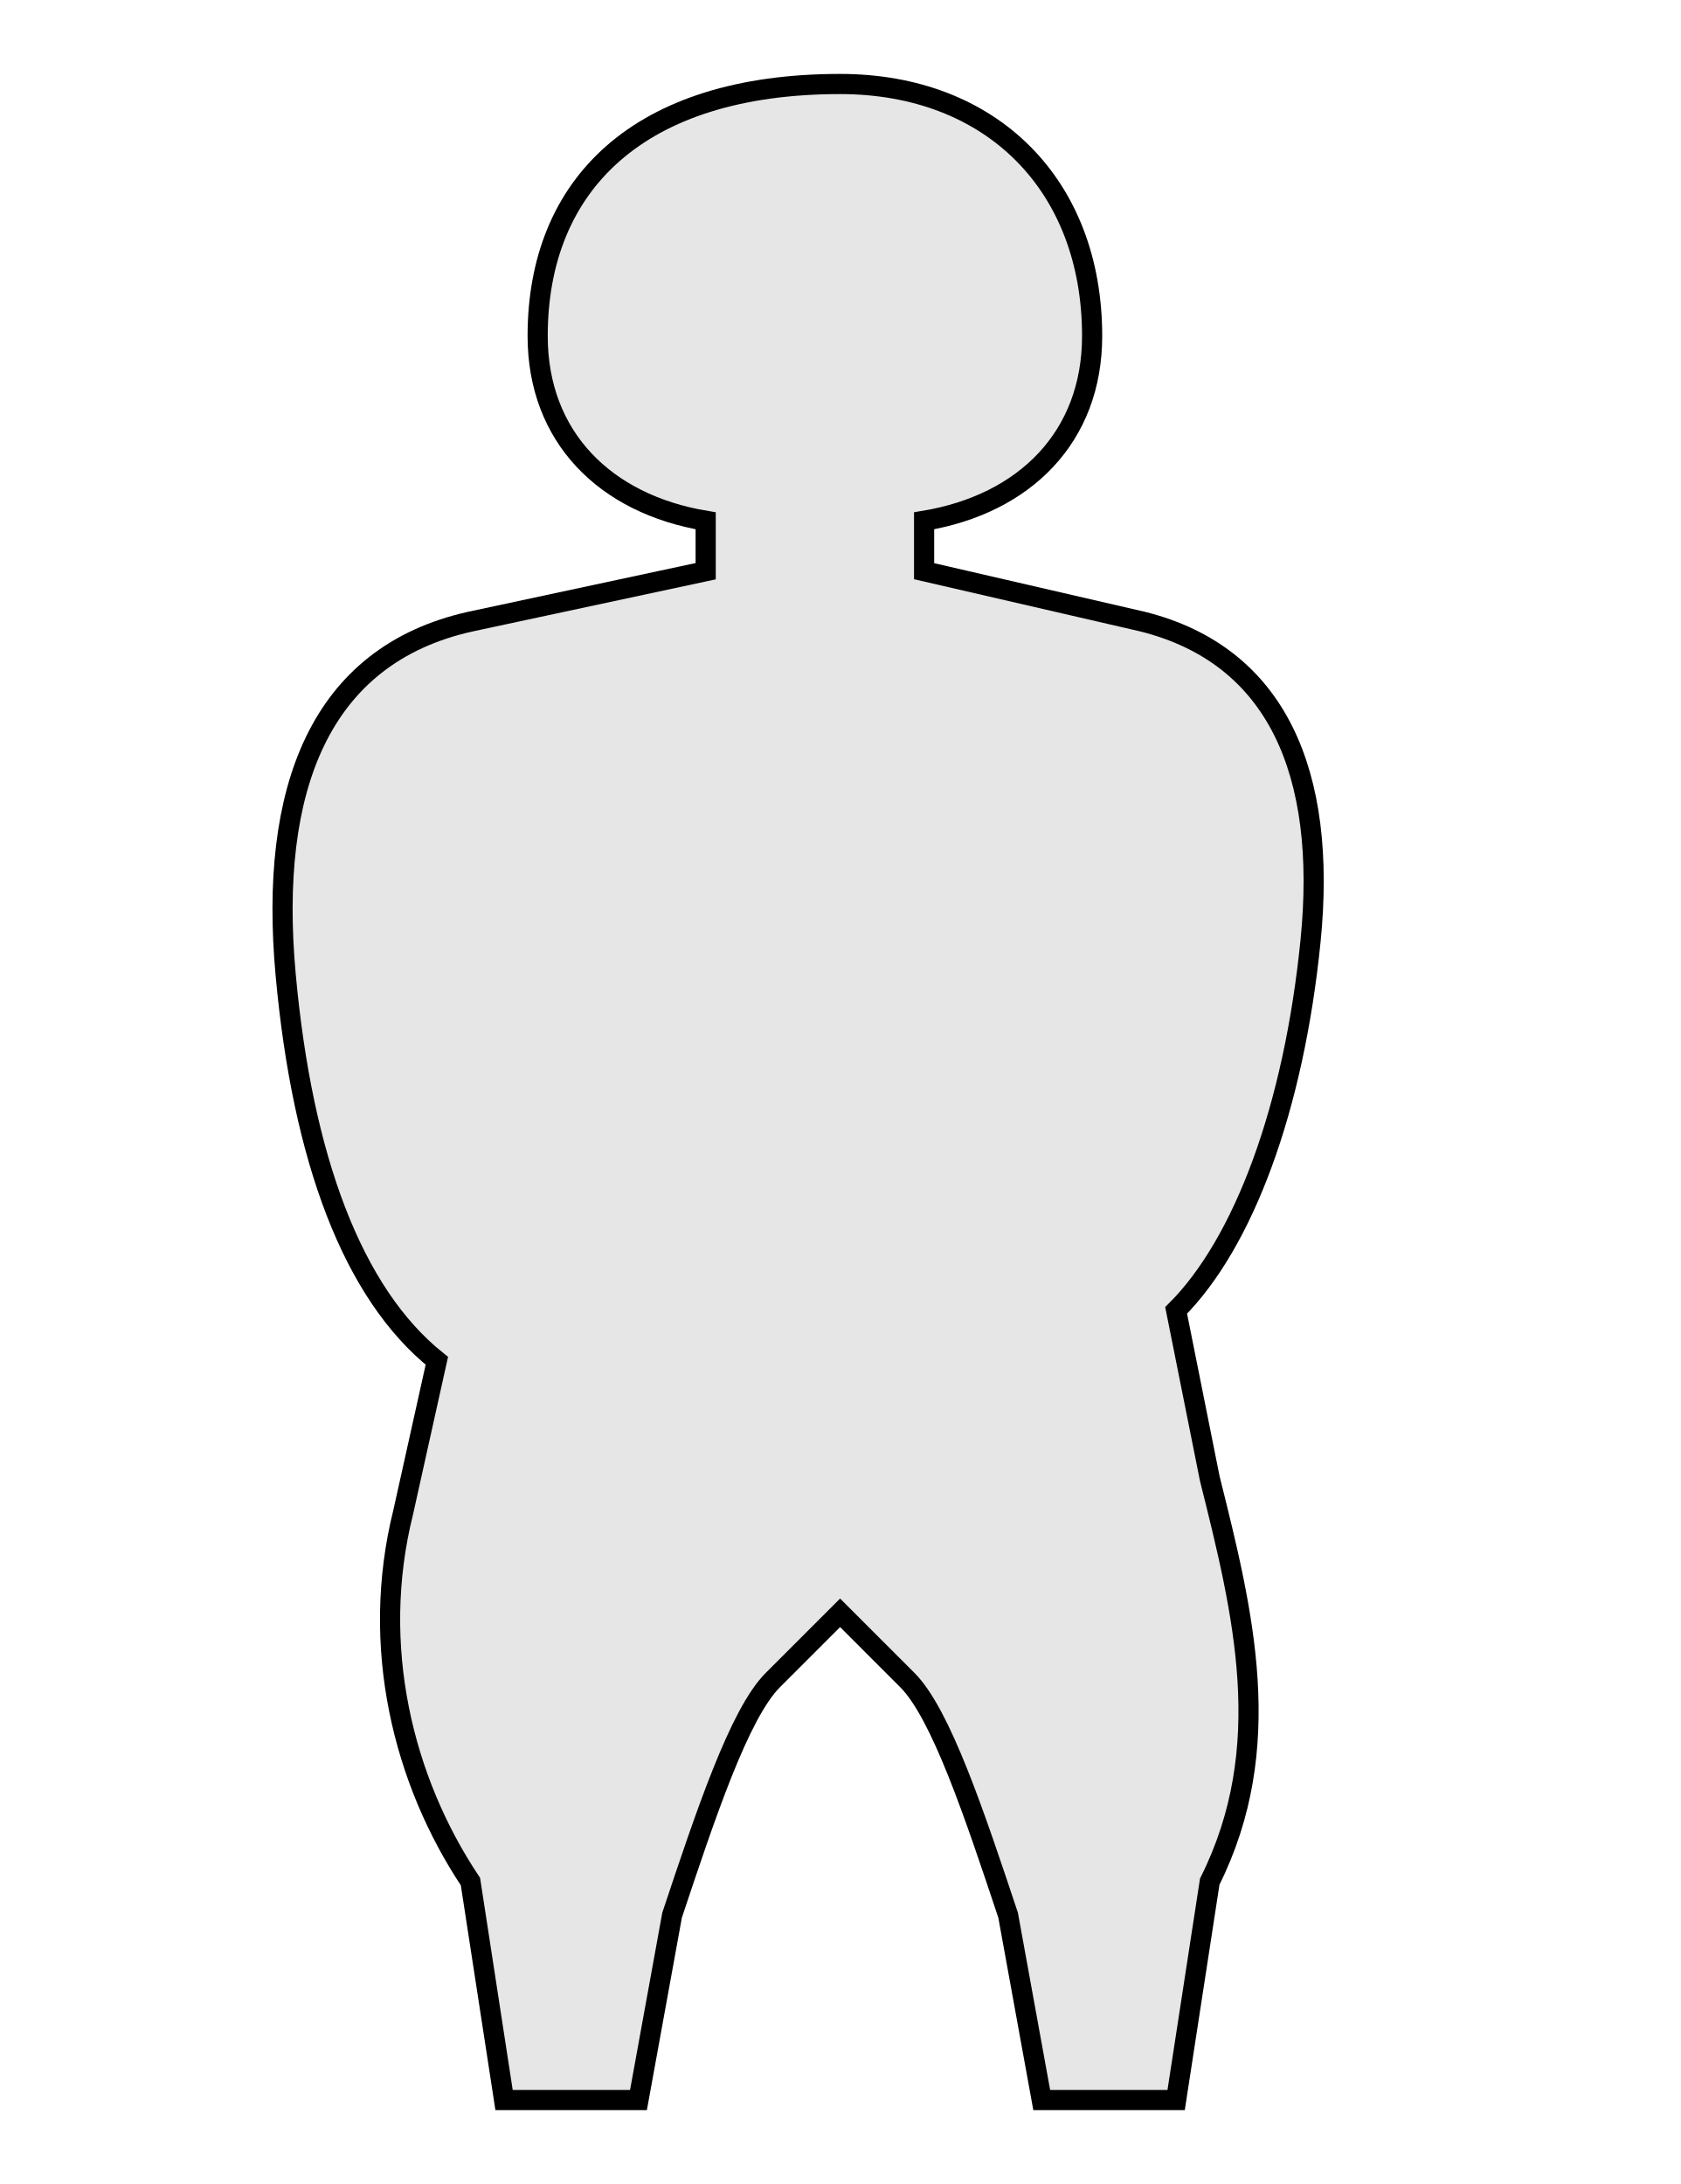
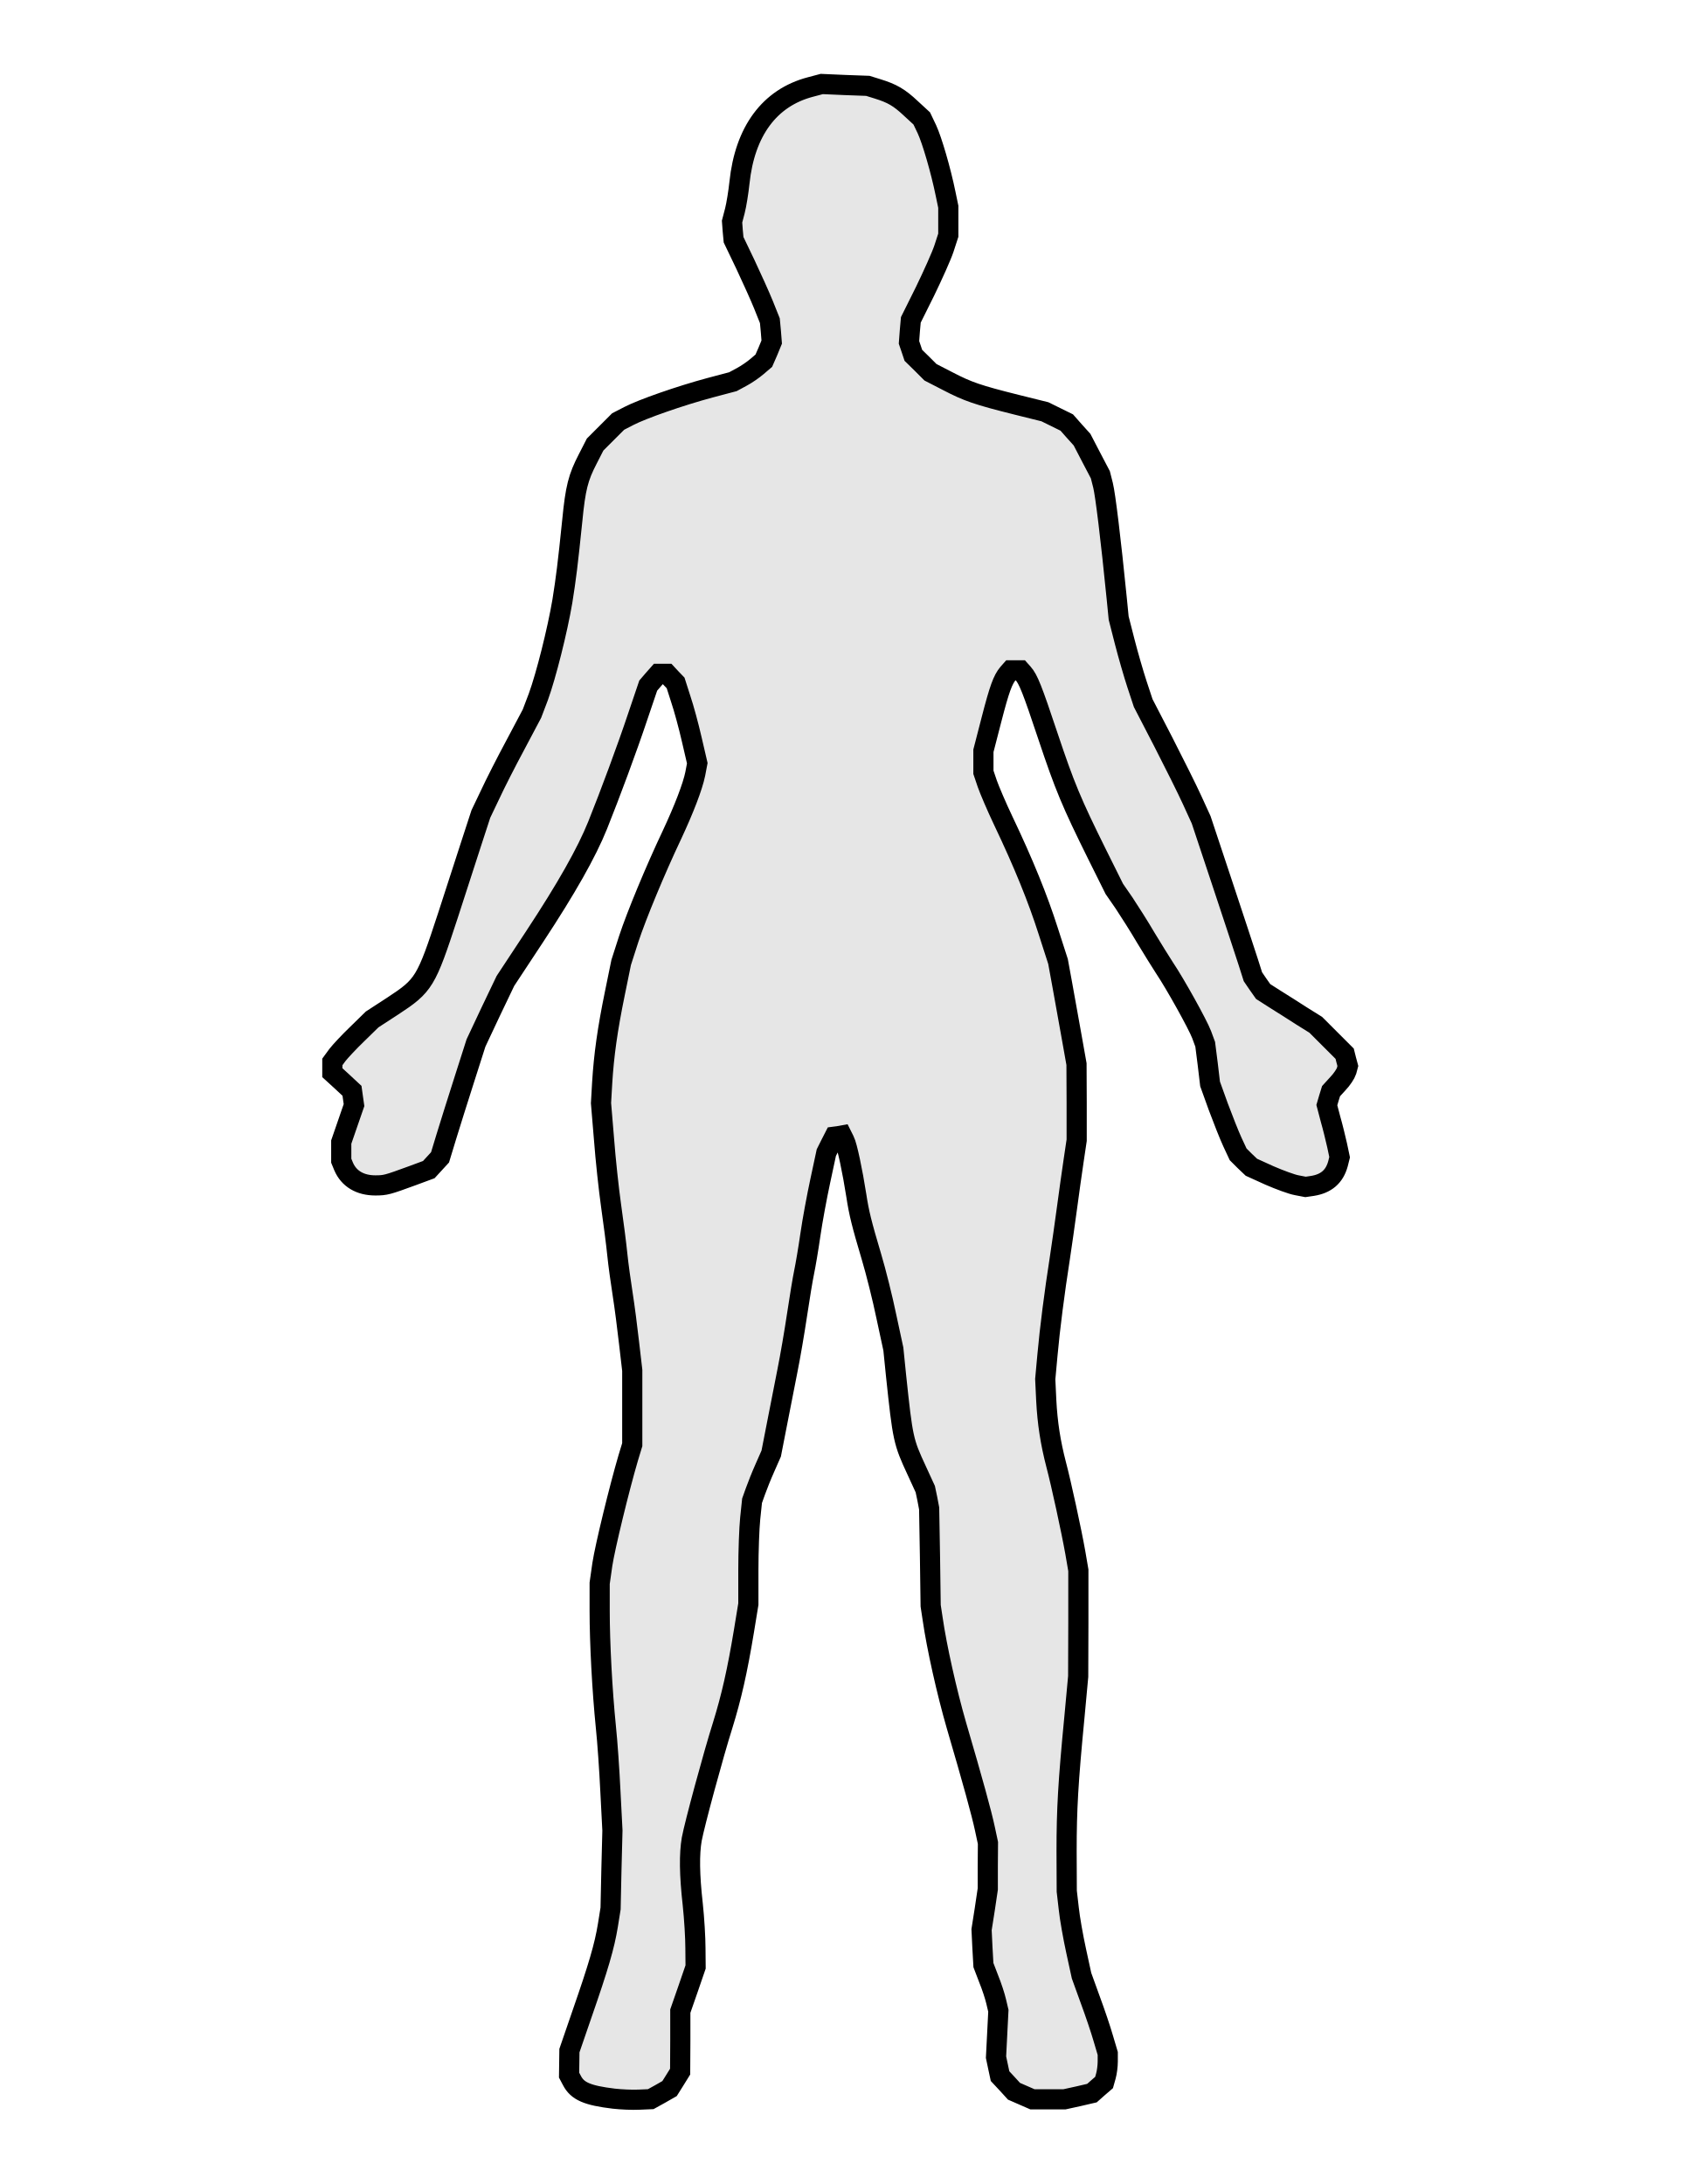
<svg xmlns="http://www.w3.org/2000/svg" viewBox="0 0 100 130" role="img" aria-hidden="true">
-   <path d="M50 5 C59 5 65 11 65 20 C65 26 61 30 55 31 L55 34 L68 37 C76 39 79 46 78 56 C77 66 74 74 70 78 L72 88 C74 96 76 104 72 112 L70 125 L62 125 L60 114 C58 108 56 102 54 100 L50 96 L46 100 C44 102 42 108 40 114 L38 125 L30 125 L28 112 C24 106 22 98 24 90 L26 81 C21 77 18 69 17 58 C16 47 19 39 28 37 L42 34 L42 31 C36 30 32 26 32 20 C32 11 38 5 50 5 Z" fill="currentColor" fill-opacity="0.1" stroke="currentColor" stroke-width="1.2" vector-effect="non-scaling-stroke" />
+   <path d="M36.53 124.92C34.96 124.73 34.37 124.48 34.04 123.84L33.87 123.52L33.88 122.79L33.89 122.06L34.64 119.88C35.61 117.09 35.98 115.84 36.18 114.6L36.34 113.6L36.39 111.28L36.45 108.96L36.33 106.64C36.27 105.37 36.15 103.64 36.06 102.8C35.84 100.62 35.69 97.79 35.69 95.88L35.69 94.24L35.85 93.12C36.01 92.07 36.86 88.58 37.39 86.78L37.63 85.99L37.63 83.78L37.63 81.57L37.44 79.94C37.34 79.04 37.17 77.74 37.06 77.04C36.95 76.34 36.8 75.27 36.74 74.67C36.68 74.06 36.51 72.75 36.37 71.77C36.23 70.78 36.04 69.01 35.95 67.82L35.77 65.66L35.84 64.45C35.94 62.82 36.15 61.29 36.6 59.1L36.97 57.29L37.42 55.89C37.88 54.49 39 51.79 39.99 49.7C40.71 48.16 41.23 46.81 41.38 46.06L41.5 45.43L41.17 44.01C40.99 43.22 40.7 42.15 40.52 41.62L40.21 40.65L39.95 40.38L39.7 40.11L39.44 40.11L39.19 40.11L38.88 40.46L38.58 40.81L37.96 42.64C37.33 44.53 36.32 47.25 35.57 49.12C34.91 50.76 33.71 52.88 31.82 55.75L30.08 58.39L29.2 60.23L28.33 62.08L27.64 64.24C27.26 65.42 26.78 66.96 26.57 67.64L26.19 68.89L25.86 69.25L25.52 69.62L24.52 69.99C23.07 70.52 22.95 70.56 22.34 70.56C21.43 70.56 20.76 70.16 20.45 69.43L20.31 69.09L20.31 68.54L20.31 67.98L20.69 66.88L21.07 65.78L21.01 65.36L20.95 64.93L20.37 64.39L19.78 63.85L19.78 63.53L19.78 63.21L20.08 62.8C20.25 62.58 20.78 62.01 21.27 61.54L22.15 60.68L23.38 59.88C25.24 58.66 25.36 58.46 26.66 54.49C27.09 53.16 27.71 51.25 28.03 50.26L28.62 48.45L29.16 47.32C29.45 46.69 30.13 45.35 30.68 44.33L31.66 42.48L32.04 41.48C32.5 40.22 33.18 37.51 33.47 35.79C33.69 34.41 33.79 33.62 34.06 30.99C34.25 29.04 34.41 28.42 34.98 27.32L35.42 26.46L36.1 25.78L36.79 25.09L37.43 24.76C38.22 24.35 40.47 23.56 42.26 23.08L43.62 22.72L44.14 22.44C44.42 22.29 44.83 22.01 45.05 21.82L45.46 21.47L45.7 20.92L45.93 20.36L45.88 19.73L45.82 19.09L45.44 18.14C45.23 17.62 44.74 16.54 44.36 15.73L43.66 14.27L43.61 13.73L43.57 13.19L43.74 12.54C43.83 12.19 43.95 11.44 44.01 10.88C44.33 7.81 45.8 5.82 48.23 5.18L48.91 5L50.28 5.06L51.65 5.11L52.23 5.29C53.1 5.56 53.52 5.8 54.22 6.46L54.86 7.05L55.17 7.7C55.47 8.35 55.99 10.12 56.28 11.54L56.44 12.31L56.44 13.15L56.44 14L56.18 14.8C56.03 15.25 55.52 16.38 55.06 17.33L54.21 19.04L54.15 19.71L54.1 20.38L54.23 20.76L54.36 21.15L54.87 21.65L55.38 22.16L56.41 22.69C57.6 23.31 58.18 23.51 60.5 24.09L62.19 24.51L62.84 24.83L63.49 25.15L63.94 25.66L64.4 26.17L64.94 27.21L65.49 28.26L65.65 28.89C65.79 29.45 66.11 32.08 66.46 35.58L66.58 36.79L66.94 38.2C67.14 38.98 67.47 40.12 67.67 40.73L68.04 41.85L69.24 44.17C69.89 45.44 70.67 47 70.96 47.64L71.49 48.8L72.75 52.59C73.44 54.68 74.14 56.78 74.29 57.26L74.57 58.14L74.87 58.58L75.18 59.02L75.9 59.48C76.3 59.73 77 60.17 77.46 60.47L78.31 61L79.17 61.86L80.03 62.72L80.12 63.08L80.22 63.45L80.14 63.75C80.09 63.91 79.87 64.25 79.63 64.5L79.22 64.95L79.09 65.37L78.97 65.78L79.19 66.62C79.32 67.07 79.49 67.77 79.58 68.17L79.73 68.88L79.63 69.28C79.42 70.04 78.93 70.46 78.11 70.59L77.7 70.65L77.18 70.55C76.89 70.5 76.16 70.23 75.56 69.97L74.48 69.48L74.08 69.1L73.69 68.71L73.35 67.98C73.16 67.57 72.79 66.63 72.51 65.88L72.02 64.52L71.88 63.34L71.73 62.16L71.52 61.59C71.29 60.98 69.94 58.55 69.3 57.6C69.09 57.28 68.59 56.47 68.19 55.81C67.8 55.14 67.21 54.22 66.9 53.75L66.32 52.91L65.3 50.86C63.76 47.75 63.38 46.84 62.36 43.79C61.43 41 61.2 40.43 60.89 40.08L60.73 39.9L60.45 39.9L60.16 39.9L60 40.08C59.68 40.46 59.48 41.01 59.01 42.83L58.53 44.69L58.53 45.33L58.53 45.97L58.76 46.65C58.89 47.02 59.31 48.01 59.71 48.85C60.93 51.41 61.77 53.49 62.38 55.4L62.97 57.23L63.23 58.65C63.37 59.43 63.62 60.81 63.78 61.71L64.07 63.34L64.08 65.61L64.08 67.87L63.9 69.08C63.8 69.75 63.62 71.03 63.5 71.93C63.38 72.83 63.19 74.15 63.08 74.88C62.76 76.92 62.48 79.11 62.34 80.67L62.21 82.09L62.27 83.36C62.34 84.71 62.52 85.87 62.86 87.18C63.15 88.27 63.77 91.12 64 92.42L64.18 93.47L64.18 96.63L64.17 99.79L63.95 102.17C63.57 106.1 63.48 107.69 63.48 110.19L63.49 112.57L63.61 113.61C63.67 114.18 63.87 115.31 64.05 116.13L64.37 117.6L64.88 119.01C65.17 119.79 65.52 120.83 65.66 121.32L65.93 122.23L65.93 122.71C65.93 122.97 65.88 123.36 65.82 123.57L65.71 123.96L65.35 124.27L64.99 124.59L64.17 124.78L63.35 124.96L62.4 124.96L61.45 124.96L60.9 124.72L60.35 124.48L59.94 124.03L59.52 123.58L59.4 123.02L59.28 122.45L59.35 121.07L59.42 119.69L59.29 119.14C59.22 118.83 59.02 118.22 58.84 117.78L58.53 116.97L58.47 115.91L58.42 114.86L58.61 113.65L58.79 112.44L58.79 111.07L58.8 109.7L58.62 108.86C58.43 107.96 57.9 106.03 56.92 102.69C56.35 100.72 55.75 98.04 55.51 96.37L55.39 95.58L55.35 92.68L55.3 89.79L55.19 89.21L55.07 88.64L54.56 87.53C53.76 85.81 53.73 85.65 53.33 81.88L53.17 80.3L52.75 78.35C52.53 77.28 52.13 75.69 51.87 74.82C51.28 72.84 51.12 72.18 50.97 71.19C50.74 69.72 50.42 68.19 50.26 67.89L50.11 67.59L49.89 67.63L49.66 67.66L49.42 68.13L49.18 68.61L48.82 70.29C48.62 71.22 48.35 72.67 48.23 73.51C48.11 74.35 47.94 75.34 47.86 75.72C47.78 76.1 47.59 77.24 47.44 78.25C47.29 79.26 47.03 80.78 46.86 81.62C46.69 82.46 46.41 83.91 46.23 84.83L45.9 86.52L45.53 87.36C45.32 87.83 45.07 88.46 44.96 88.77L44.76 89.33L44.65 90.38C44.59 90.97 44.54 92.35 44.54 93.46L44.54 95.48L44.28 97.07C43.88 99.49 43.53 101.02 43.01 102.7C42.45 104.47 41.34 108.57 41.17 109.48C41.02 110.35 41.03 111.58 41.23 113.35C41.32 114.18 41.39 115.36 41.39 115.97L41.4 117.08L40.95 118.39L40.49 119.71L40.49 121.51L40.48 123.31L40.17 123.81L39.85 124.32L39.29 124.64L38.73 124.95L38.03 124.98C37.64 125 36.97 124.97 36.53 124.92Z" fill="currentColor" fill-opacity="0.1" stroke="currentColor" stroke-width="1.2" vector-effect="non-scaling-stroke" />
</svg>
